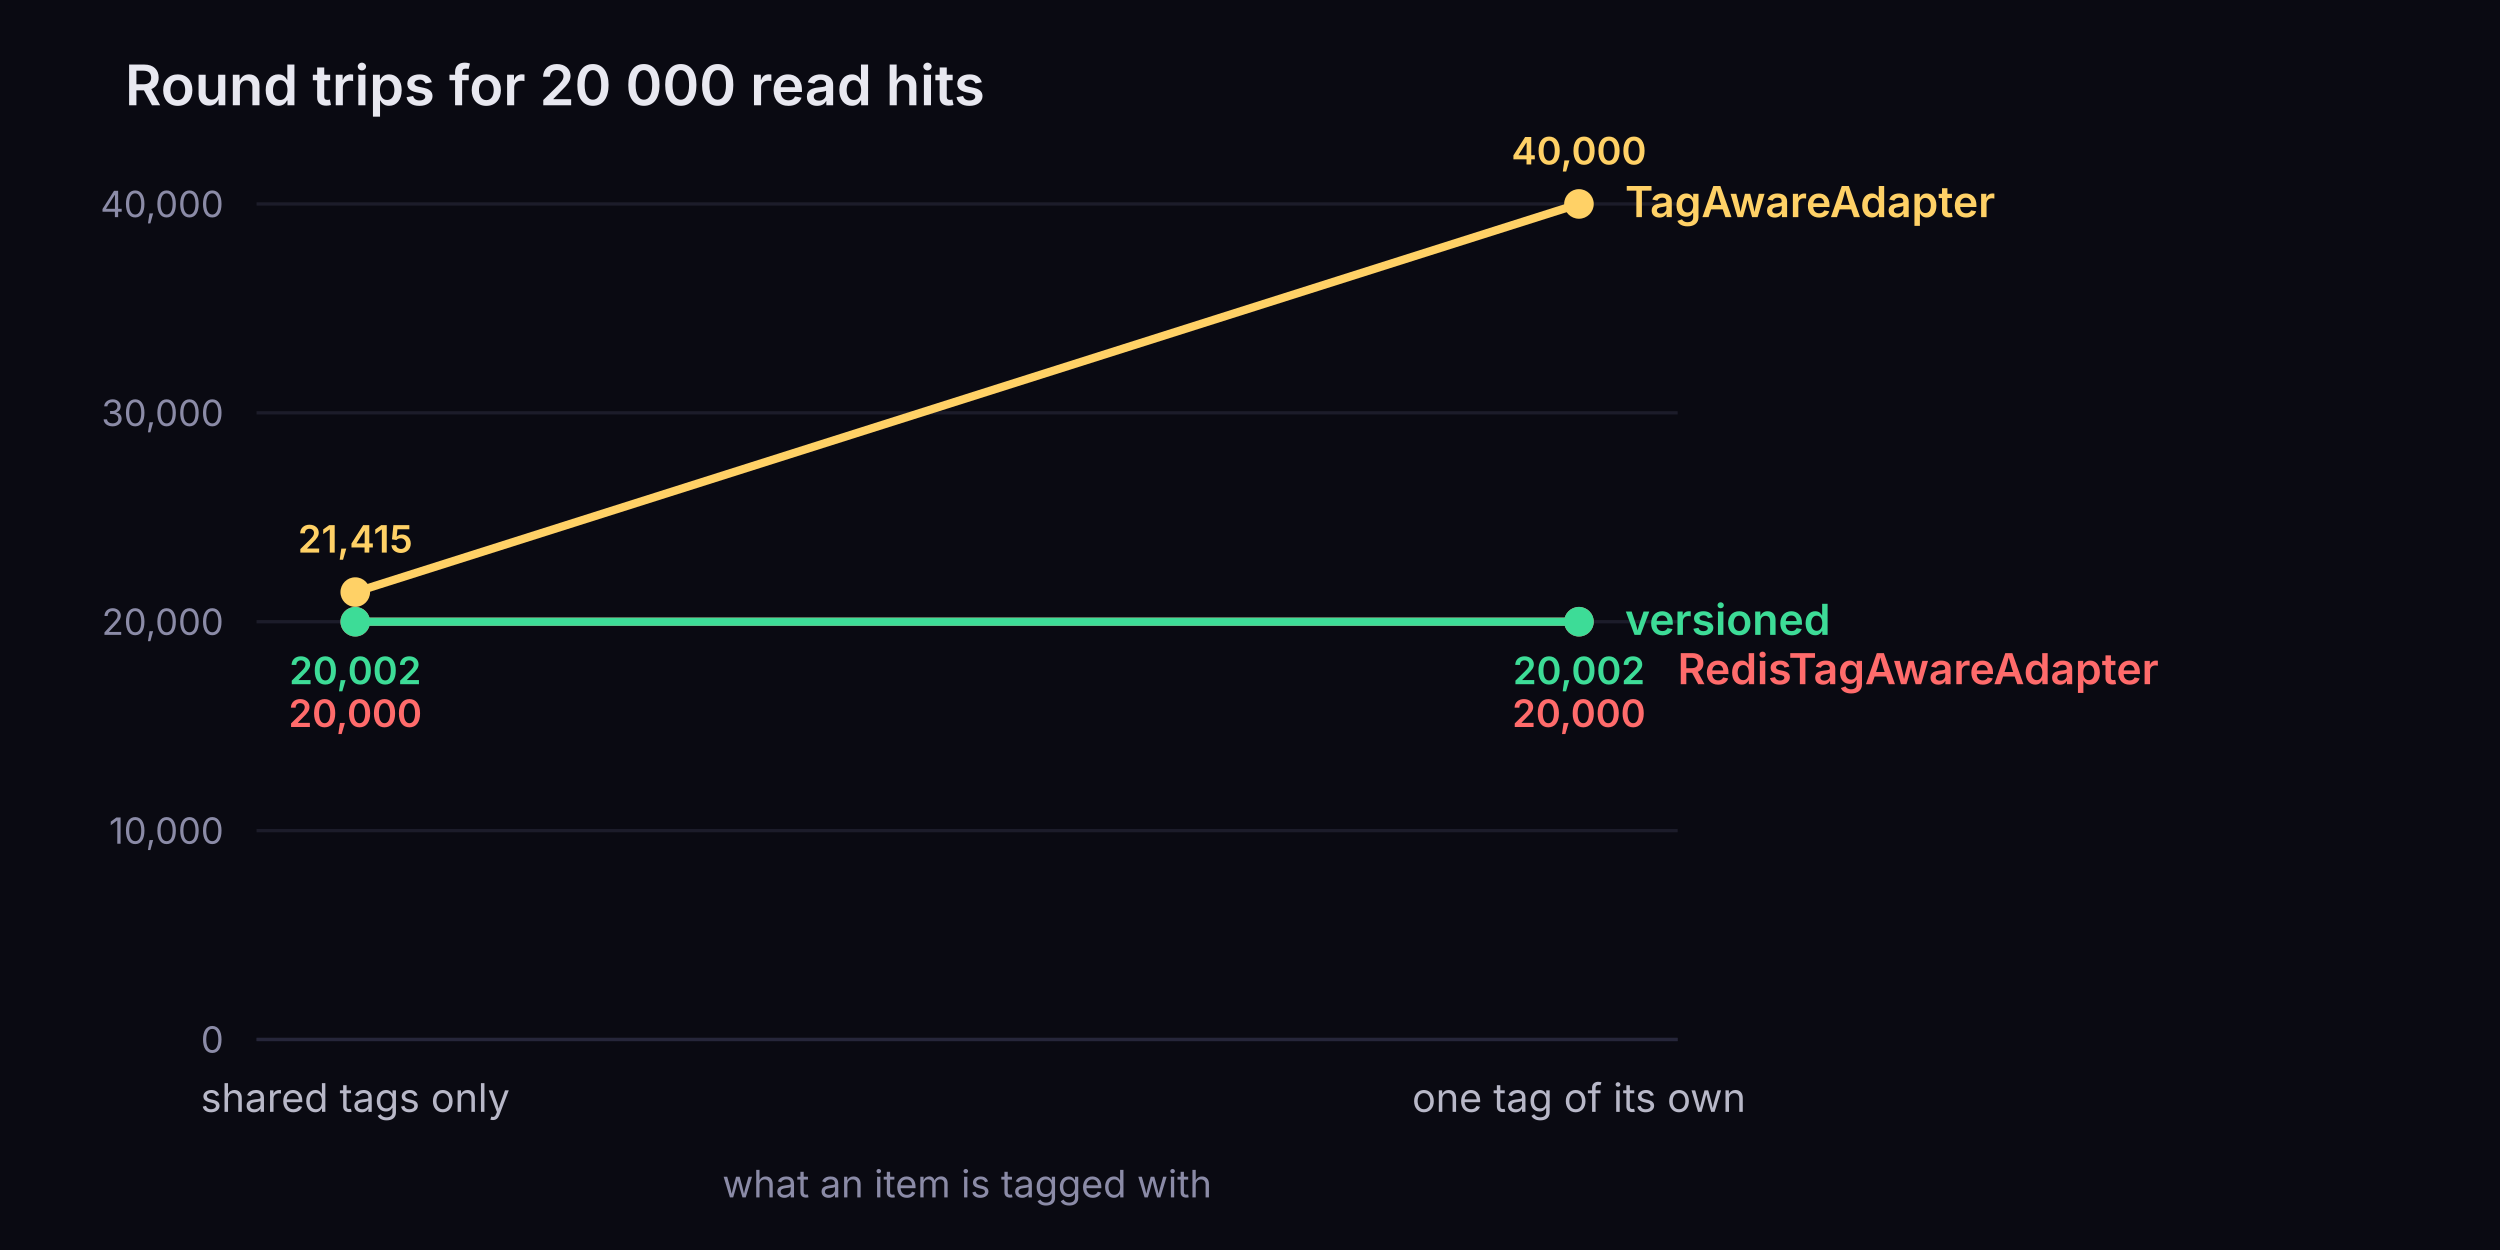
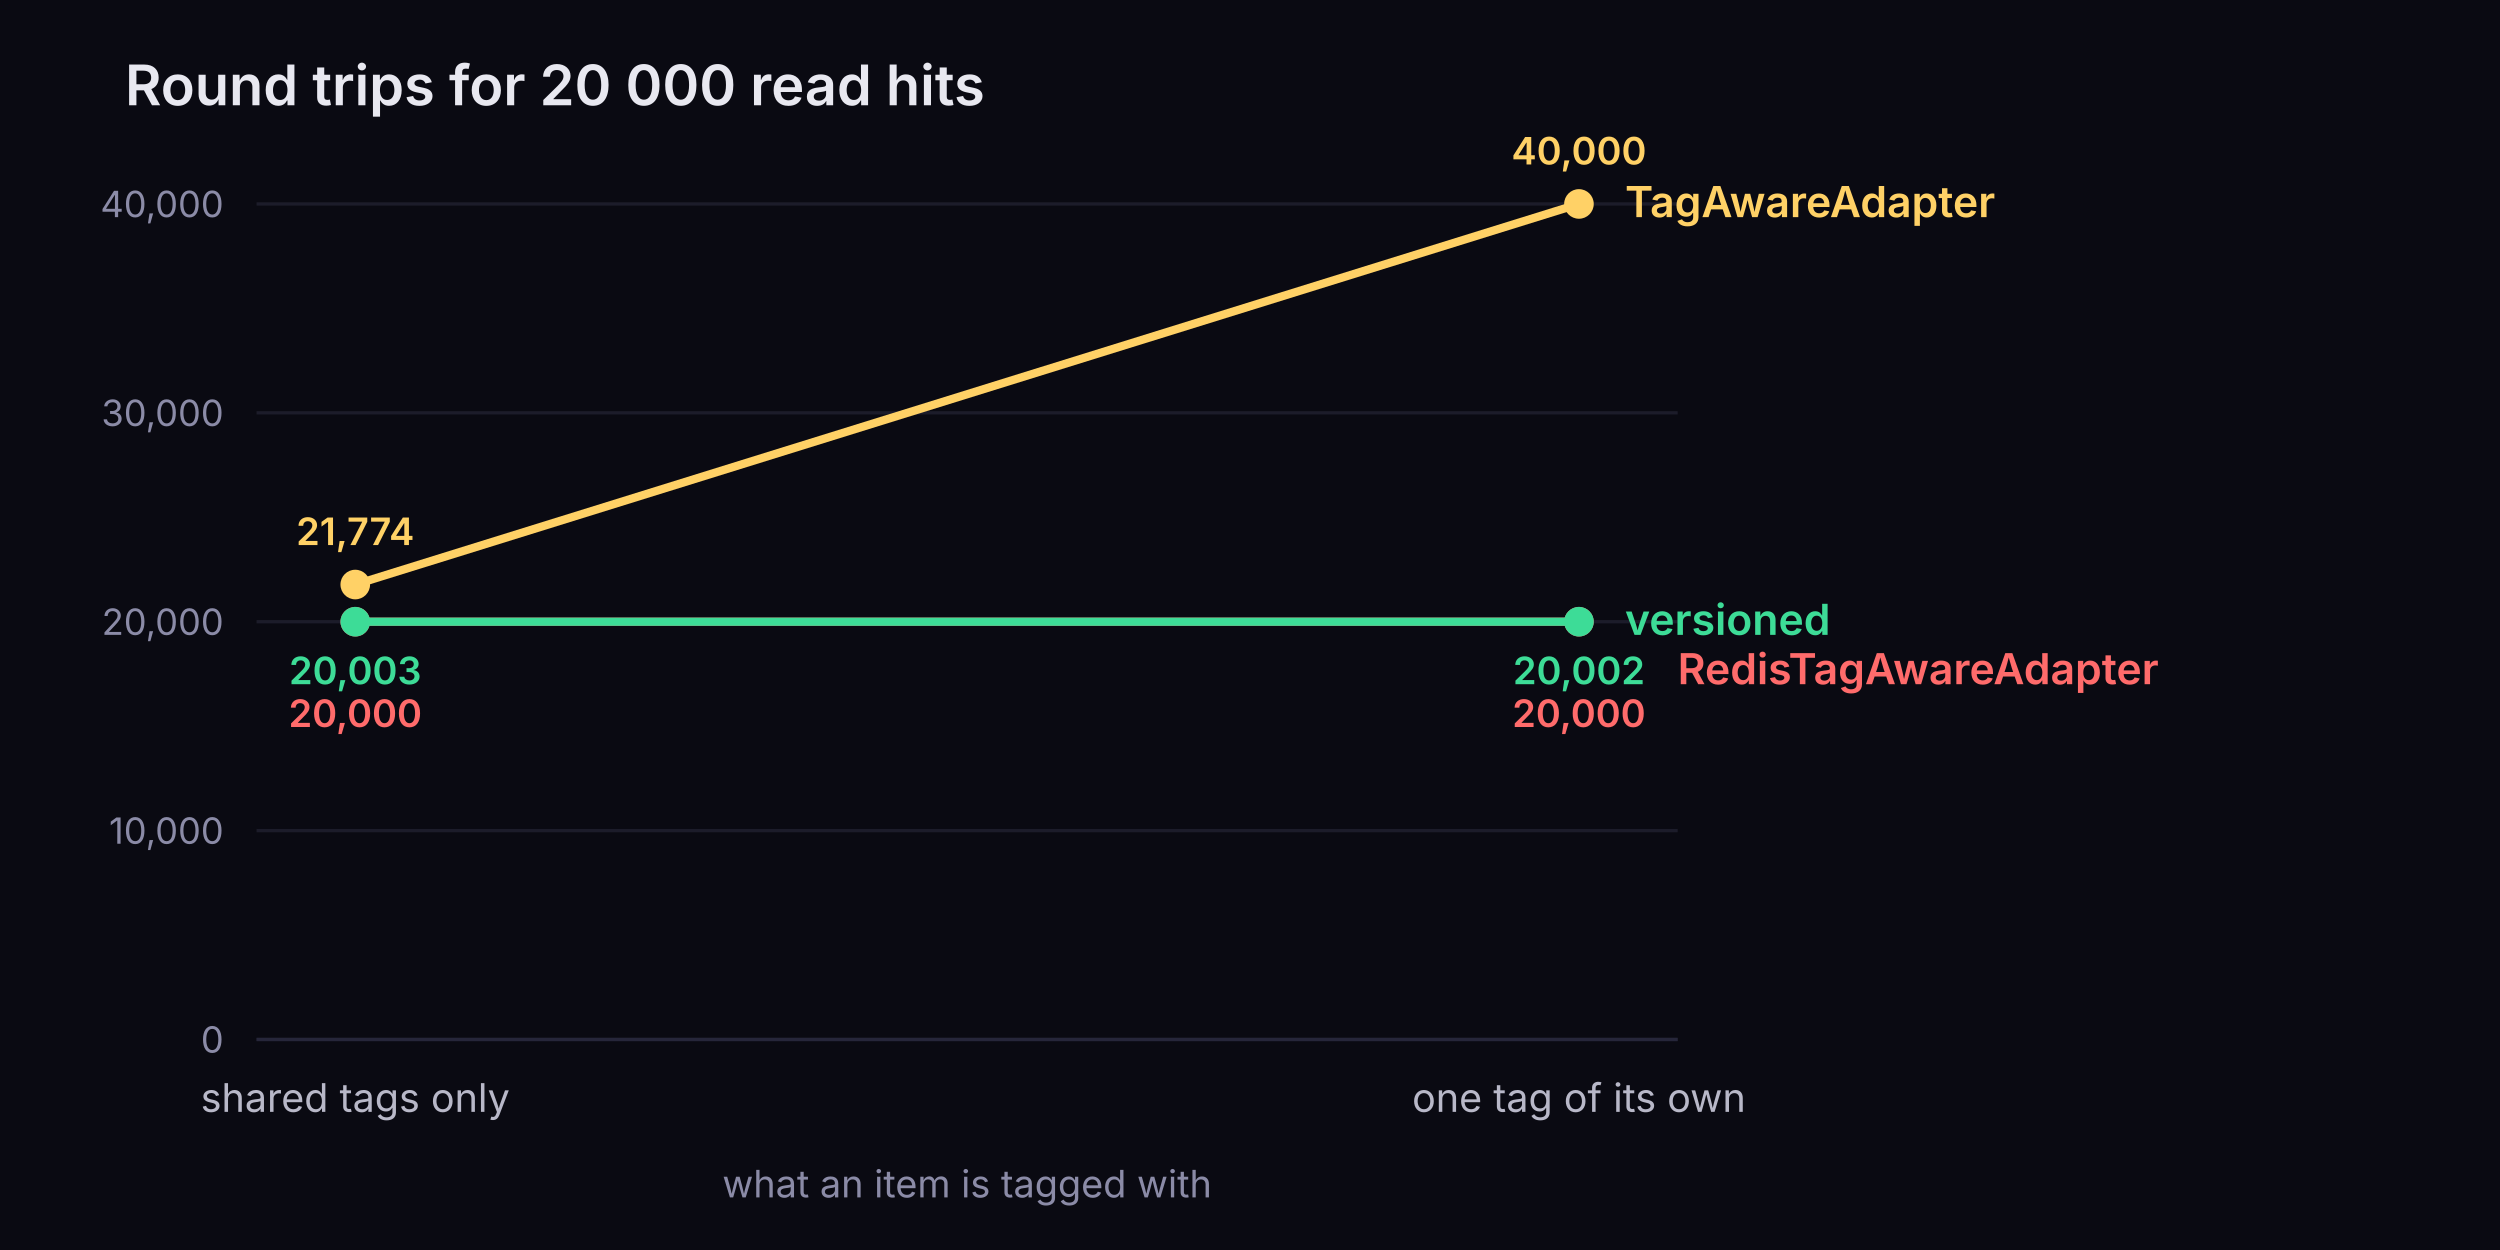
<svg xmlns="http://www.w3.org/2000/svg" viewBox="0 0 760 380" width="760" height="380" font-family="Rajdhani, system-ui, -apple-system, Segoe UI, sans-serif">
  <style>@font-face { font-family: "Rajdhani"; font-weight: 600; src: url("src/fonts/rajdhani-600.woff2") format("woff2"); }@font-face { font-family: "Rajdhani"; font-weight: 700; src: url("src/fonts/rajdhani-700.woff2") format("woff2"); }</style>
  <rect width="760" height="380" fill="#0a0a12" />
  <text x="38" y="32" font-size="17" font-weight="600" fill="#e8e8f0">Round trips for 20 000 read hits</text>
  <line x1="78" y1="316.0" x2="510.0" y2="316.0" stroke="#1c1c2a" stroke-width="1" />
  <text x="68" y="320.0" font-size="11" fill="#8b8ba7" text-anchor="end">0</text>
  <line x1="78" y1="252.5" x2="510.0" y2="252.5" stroke="#1c1c2a" stroke-width="1" />
  <text x="68" y="256.5" font-size="11" fill="#8b8ba7" text-anchor="end">10,000</text>
  <line x1="78" y1="189.0" x2="510.0" y2="189.0" stroke="#1c1c2a" stroke-width="1" />
  <text x="68" y="193.0" font-size="11" fill="#8b8ba7" text-anchor="end">20,000</text>
  <line x1="78" y1="125.5" x2="510.0" y2="125.5" stroke="#1c1c2a" stroke-width="1" />
  <text x="68" y="129.5" font-size="11" fill="#8b8ba7" text-anchor="end">30,000</text>
  <line x1="78" y1="62.0" x2="510.0" y2="62.0" stroke="#1c1c2a" stroke-width="1" />
  <text x="68" y="66.0" font-size="11" fill="#8b8ba7" text-anchor="end">40,000</text>
-   <polyline points="108.0,180.0 480.0,62.0" fill="none" stroke="#ffd166" stroke-width="2.5" stroke-linejoin="round" />
-   <circle cx="108.0" cy="180.0" r="4.5" fill="#ffd166" />
-   <text x="108.0" y="168.0" font-size="11.5" font-weight="600" fill="#ffd166" text-anchor="middle">21,415</text>
+   <polyline points="108.0,177.7 480.0,62.0" fill="none" stroke="#ffd166" stroke-width="2.5" stroke-linejoin="round" />
+   <circle cx="108.0" cy="177.7" r="4.5" fill="#ffd166" />
+   <text x="108.0" y="165.7" font-size="11.5" font-weight="600" fill="#ffd166" text-anchor="middle">21,774</text>
  <circle cx="480.0" cy="62.0" r="4.5" fill="#ffd166" />
  <text x="480.0" y="50.0" font-size="11.5" font-weight="600" fill="#ffd166" text-anchor="middle">40,000</text>
  <text x="494.0" y="66.0" font-size="13" font-weight="600" fill="#ffd166">TagAwareAdapter</text>
  <polyline points="108.0,189.0 480.0,189.0" fill="none" stroke="#ff6b6b" stroke-width="2.5" stroke-linejoin="round" />
  <circle cx="108.0" cy="189.0" r="4.5" fill="#ff6b6b" />
  <text x="108.0" y="221.0" font-size="11.5" font-weight="600" fill="#ff6b6b" text-anchor="middle">20,000</text>
  <circle cx="480.0" cy="189.0" r="4.5" fill="#ff6b6b" />
  <text x="480.0" y="221.0" font-size="11.5" font-weight="600" fill="#ff6b6b" text-anchor="middle">20,000</text>
  <text x="510.0" y="208.0" font-size="13" font-weight="600" fill="#ff6b6b">RedisTagAwareAdapter</text>
  <polyline points="108.0,189.0 480.0,189.0" fill="none" stroke="#3ddc97" stroke-width="2.5" stroke-linejoin="round" />
  <circle cx="108.0" cy="189.0" r="4.5" fill="#3ddc97" />
-   <text x="108.0" y="208.0" font-size="11.5" font-weight="600" fill="#3ddc97" text-anchor="middle">20,002</text>
+   <text x="108.0" y="208.0" font-size="11.5" font-weight="600" fill="#3ddc97" text-anchor="middle">20,003</text>
  <circle cx="480.0" cy="189.0" r="4.5" fill="#3ddc97" />
  <text x="480.0" y="208.0" font-size="11.5" font-weight="600" fill="#3ddc97" text-anchor="middle">20,002</text>
  <text x="494.0" y="193.0" font-size="13" font-weight="600" fill="#3ddc97">versioned</text>
  <line x1="78" y1="316.0" x2="510.0" y2="316.0" stroke="#26263a" stroke-width="1" />
  <text x="108.0" y="338.0" font-size="12" fill="#b8b8c8" text-anchor="middle">shared tags only</text>
  <text x="480.0" y="338.0" font-size="12" fill="#b8b8c8" text-anchor="middle">one tag of its own</text>
  <text x="294.0" y="364.0" font-size="11.5" fill="#8b8ba7" text-anchor="middle">what an item is tagged with</text>
</svg>
